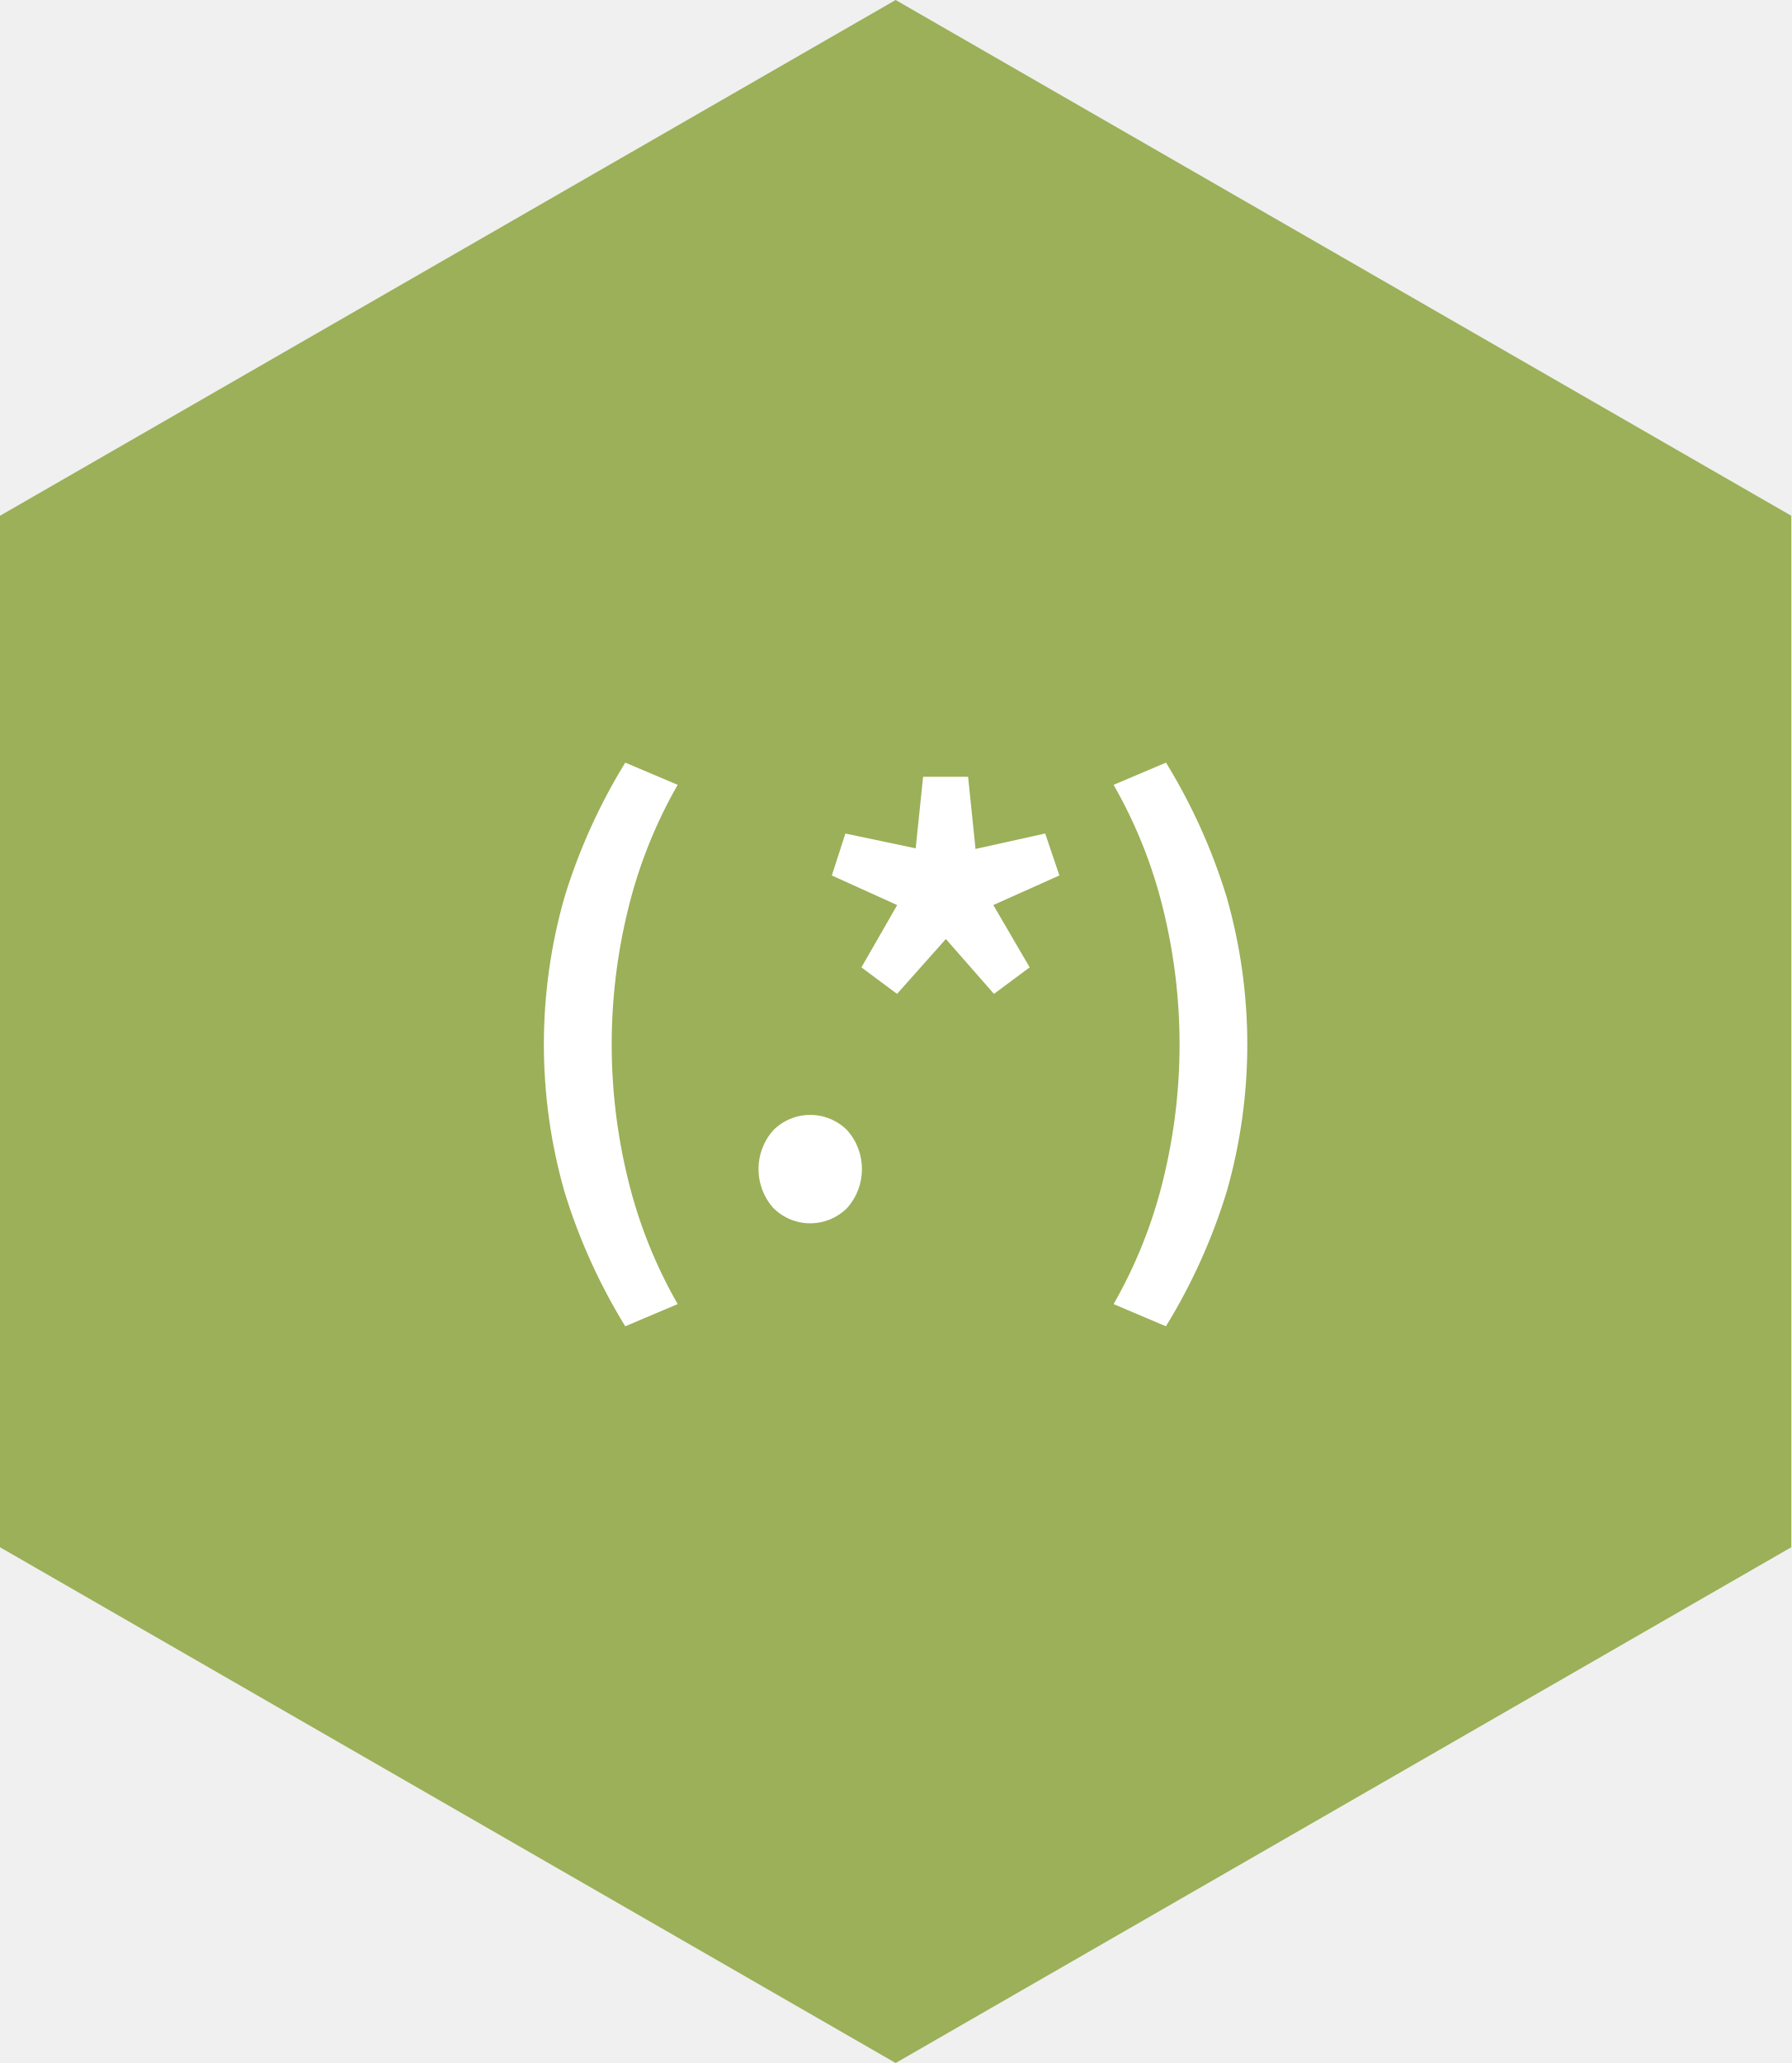
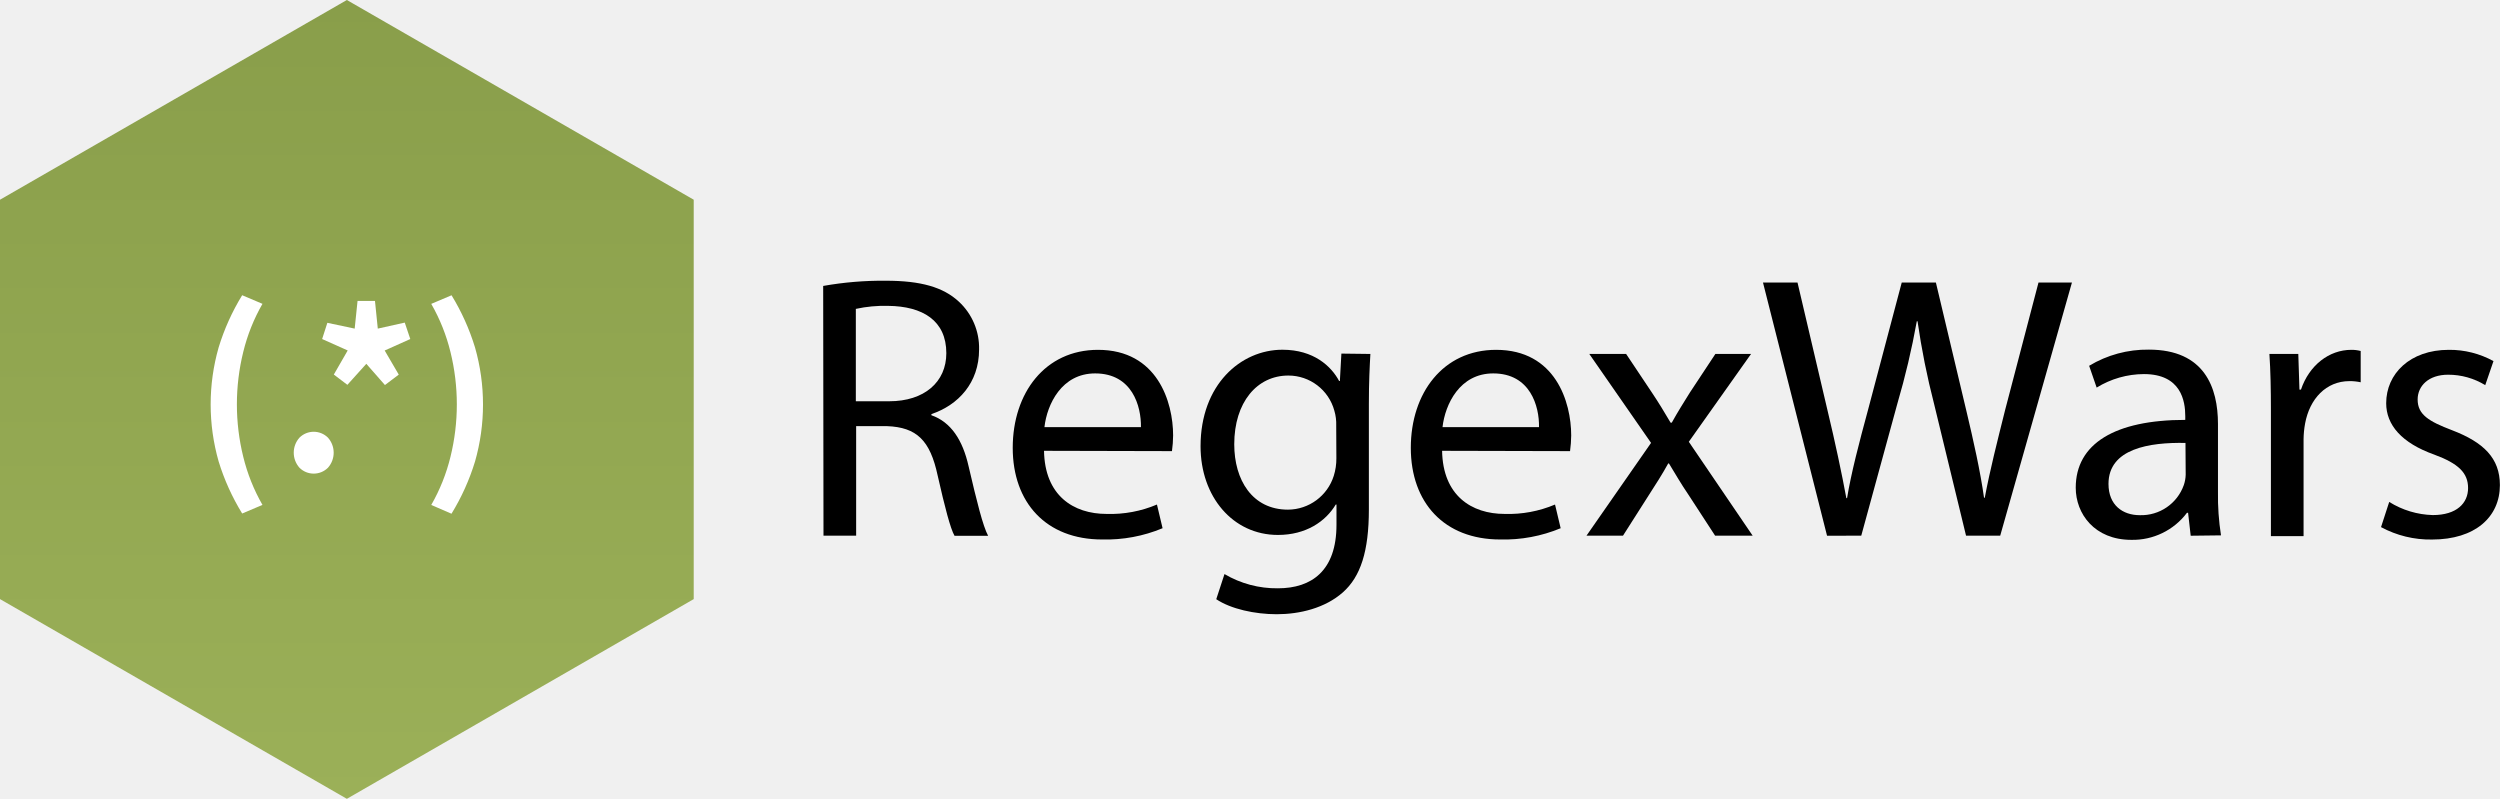
- <svg xmlns="http://www.w3.org/2000/svg" viewBox="0 0 623.54 718">
+ <svg xmlns="http://www.w3.org/2000/svg" viewBox="0 0 479.3 153.15">
  <defs>
-     <style>.cls-1{fill:#9bb058;}.cls-2{isolation:isolate;}.cls-3{fill:#fff;}</style>
+     <style>.cls-1{fill:url(#New_Gradient_Swatch);}.cls-2{fill:#fff;}</style>
+     <linearGradient id="New_Gradient_Swatch" x1="66.5" y1="153.15" x2="66.5" gradientUnits="userSpaceOnUse">
+       <stop offset="0" stop-color="#9bb058" />
+       <stop offset="1" stop-color="#899e4a" />
+     </linearGradient>
  </defs>
  <g id="Layer_2" data-name="Layer 2">
    <g id="Layer_1-2" data-name="Layer 1">
      <g id="Layer_2-2" data-name="Layer 2">
        <g id="Layer_1-2-2" data-name="Layer 1-2">
-           <polygon class="cls-1" points="311.77 718 0 538.5 0 179.5 311.77 0 623.54 179.5 623.54 538.5 311.77 718" />
-           <g class="cls-2">
-             <g class="cls-2">
-               <path class="cls-3" d="M196.51,414.81a186.6,186.6,0,0,1,0-102.6,203,203,0,0,1,21.14-46.79l18.25,7.73a165.89,165.89,0,0,0-17.28,43.36,197.09,197.09,0,0,0,0,94,165.9,165.9,0,0,0,17.28,43.36l-18.25,7.73A203,203,0,0,1,196.51,414.81Z" />
-             </g>
-             <g class="cls-2">
-               <path class="cls-3" d="M269.16,420.39a20.33,20.33,0,0,1,0-27,18.14,18.14,0,0,1,25.76,0,20.33,20.33,0,0,1,0,27,18.14,18.14,0,0,1-25.76,0Z" />
-             </g>
-             <g class="cls-2">
-               <path class="cls-3" d="M299.86,336.68,312.31,315l-22.75-10.3,4.72-14.6,24.47,5.15,2.58-24.9H337l2.58,25.11,24.25-5.37,4.94,14.6-23,10.3,12.66,21.68L346,345.91l-16.74-19.1-17,19.1Z" />
-               <path class="cls-3" d="M387.64,453.87a166,166,0,0,0,17.28-43.36,197.07,197.07,0,0,0,0-94,166,166,0,0,0-17.28-43.36l18.25-7.73A203.23,203.23,0,0,1,427,312.21a186.6,186.6,0,0,1,0,102.6,203.25,203.25,0,0,1-21.14,46.79Z" />
+           <g id="Layer_2-2-2" data-name="Layer 2-2">
+             <g id="Layer_1-2-2-2" data-name="Layer 1-2-2">
+               <polygon class="cls-1" points="66.5 153.15 0 114.86 0 38.29 66.5 0 133 38.29 133 114.86 66.5 153.15" />
+               <path class="cls-2" d="M41.92,88.48a39.8,39.8,0,0,1,0-21.88,43.3,43.3,0,0,1,4.51-10l3.89,1.65a35.38,35.38,0,0,0-3.69,9.25,42,42,0,0,0,0,20.05,35.39,35.39,0,0,0,3.69,9.25l-3.89,1.65A43.3,43.3,0,0,1,41.92,88.48Z" />
+               <path class="cls-2" d="M57.41,89.67a4.34,4.34,0,0,1,0-5.76,3.87,3.87,0,0,1,5.47,0l0,0a4.34,4.34,0,0,1,0,5.76,3.87,3.87,0,0,1-5.47,0Z" />
+               <path class="cls-2" d="M64,71.81l2.66-4.62L61.76,65l1-3.11L68,63l.55-5.31h3.34L72.43,63l5.17-1.15L78.66,65l-4.91,2.2,2.7,4.62-2.65,2-3.57-4.07L66.6,73.78Z" />
+               <path class="cls-2" d="M82.68,96.81a35.41,35.41,0,0,0,3.69-9.25,42,42,0,0,0,0-20.05,35.41,35.41,0,0,0-3.69-9.25l3.89-1.65a43.35,43.35,0,0,1,4.5,10,39.8,39.8,0,0,1,0,21.88,43.35,43.35,0,0,1-4.51,10Z" />
            </g>
          </g>
        </g>
      </g>
+       <path d="M157.82,54.82a65.26,65.26,0,0,1,12-1c6.7,0,11,1.22,14,4A12.09,12.09,0,0,1,187.71,67c0,6.41-4,10.66-9.14,12.39v.22c3.74,1.3,6,4.75,7.13,9.79,1.58,6.77,2.74,11.45,3.74,13.32H183c-.79-1.37-1.87-5.54-3.24-11.59-1.44-6.7-4-9.22-9.72-9.43h-5.9v21h-6.26Zm6.26,22.11h6.41c6.7,0,10.94-3.67,10.94-9.22,0-6.26-4.54-9-11.16-9.07a25.77,25.77,0,0,0-6.19.58Z" />
+       <path d="M200.16,86.43c.14,8.57,5.62,12.1,12,12.1a22.91,22.91,0,0,0,9.65-1.8l1.08,4.54a28.24,28.24,0,0,1-11.59,2.16c-10.73,0-17.14-7.06-17.14-17.57s6.19-18.79,16.35-18.79c11.38,0,14.4,10,14.4,16.42a24,24,0,0,1-.22,3Zm18.58-4.54c.07-4-1.66-10.3-8.78-10.3-6.41,0-9.22,5.9-9.72,10.3Z" />
+       <path d="M262.73,67.86c-.14,2.52-.29,5.33-.29,9.58V97.67c0,8-1.58,12.89-5,15.91s-8.28,4.18-12.67,4.18c-4.18,0-8.78-1-11.59-2.88l1.58-4.82A19.65,19.65,0,0,0,245,112.79c6.48,0,11.23-3.38,11.23-12.17V96.73h-.14c-1.94,3.24-5.69,5.83-11.09,5.83-8.64,0-14.83-7.34-14.83-17,0-11.81,7.7-18.51,15.7-18.51,6,0,9.36,3.17,10.87,6h.14l.29-5.26Zm-6.55,13.75a9,9,0,0,0-.36-2.88A9.13,9.13,0,0,0,247,72c-6,0-10.37,5.11-10.37,13.18,0,6.84,3.46,12.53,10.3,12.53a9.26,9.26,0,0,0,8.78-6.48,11,11,0,0,0,.5-3.38Z" />
+       <path d="M276.48,86.43c.14,8.57,5.62,12.1,12,12.1a22.91,22.91,0,0,0,9.65-1.8l1.08,4.54a28.24,28.24,0,0,1-11.59,2.16c-10.73,0-17.14-7.06-17.14-17.57s6.19-18.79,16.35-18.79c11.38,0,14.4,10,14.4,16.42a24,24,0,0,1-.22,3Zm18.58-4.54c.07-4-1.66-10.3-8.78-10.3-6.41,0-9.22,5.9-9.72,10.3Z" />
+       <path d="M311.76,67.86l5,7.49c1.3,1.94,2.38,3.74,3.53,5.69h.22c1.15-2.09,2.3-3.89,3.46-5.76l4.9-7.42h6.84L323.78,84.7l12.24,18h-7.2l-5.11-7.85c-1.37-2-2.52-4-3.74-6h-.14c-1.15,2.09-2.38,4-3.67,6l-5,7.85h-7l12.38-17.79L304.7,67.86Z" />
+       <path d="M350.28,102.71,338,54.17h6.62l5.76,24.55c1.44,6,2.74,12.1,3.6,16.78h.14c.79-4.82,2.3-10.58,4-16.85l6.48-24.48h6.55L377,78.8c1.37,5.76,2.66,11.52,3.38,16.63h.14c1-5.33,2.38-10.73,3.89-16.78l6.41-24.48h6.41l-13.75,48.53h-6.55L370.8,77.43a146.08,146.08,0,0,1-3.17-15.84h-.14a151.46,151.46,0,0,1-3.74,15.84l-6.91,25.27Z" />
+       <path d="M420,102.71l-.5-4.39h-.22a13,13,0,0,1-10.66,5.18c-7.06,0-10.66-5-10.66-10,0-8.42,7.49-13,21-13v-.72c0-2.88-.79-8.06-7.92-8.06a17.37,17.37,0,0,0-9.07,2.59l-1.44-4.18a21.63,21.63,0,0,1,11.45-3.1c10.66,0,13.25,7.27,13.25,14.26v13a49.11,49.11,0,0,0,.58,8.35ZM419,84.92c-6.91-.14-14.76,1.08-14.76,7.85,0,4.1,2.74,6,6,6A8.67,8.67,0,0,0,418.68,93a6.6,6.6,0,0,0,.36-2Z" />
+       <path d="M435.38,78.73c0-4.1-.07-7.63-.29-10.87h5.54l.22,6.84h.29c1.58-4.68,5.4-7.63,9.65-7.63a6.85,6.85,0,0,1,1.8.22v6a9.52,9.52,0,0,0-2.16-.22c-4.46,0-7.63,3.38-8.5,8.14a17.83,17.83,0,0,0-.29,3v18.58h-6.26Z" />
+       <path d="M458.06,96.23a16.6,16.6,0,0,0,8.35,2.52c4.61,0,6.77-2.3,6.77-5.18s-1.8-4.68-6.48-6.41c-6.26-2.23-9.22-5.69-9.22-9.86,0-5.62,4.54-10.23,12-10.23a17.4,17.4,0,0,1,8.57,2.16l-1.58,4.61a13.56,13.56,0,0,0-7.13-2c-3.74,0-5.83,2.16-5.83,4.75,0,2.88,2.09,4.18,6.62,5.9,6,2.3,9.15,5.33,9.15,10.51,0,6.12-4.75,10.44-13,10.44a19.87,19.87,0,0,1-9.79-2.38Z" />
    </g>
  </g>
</svg>
